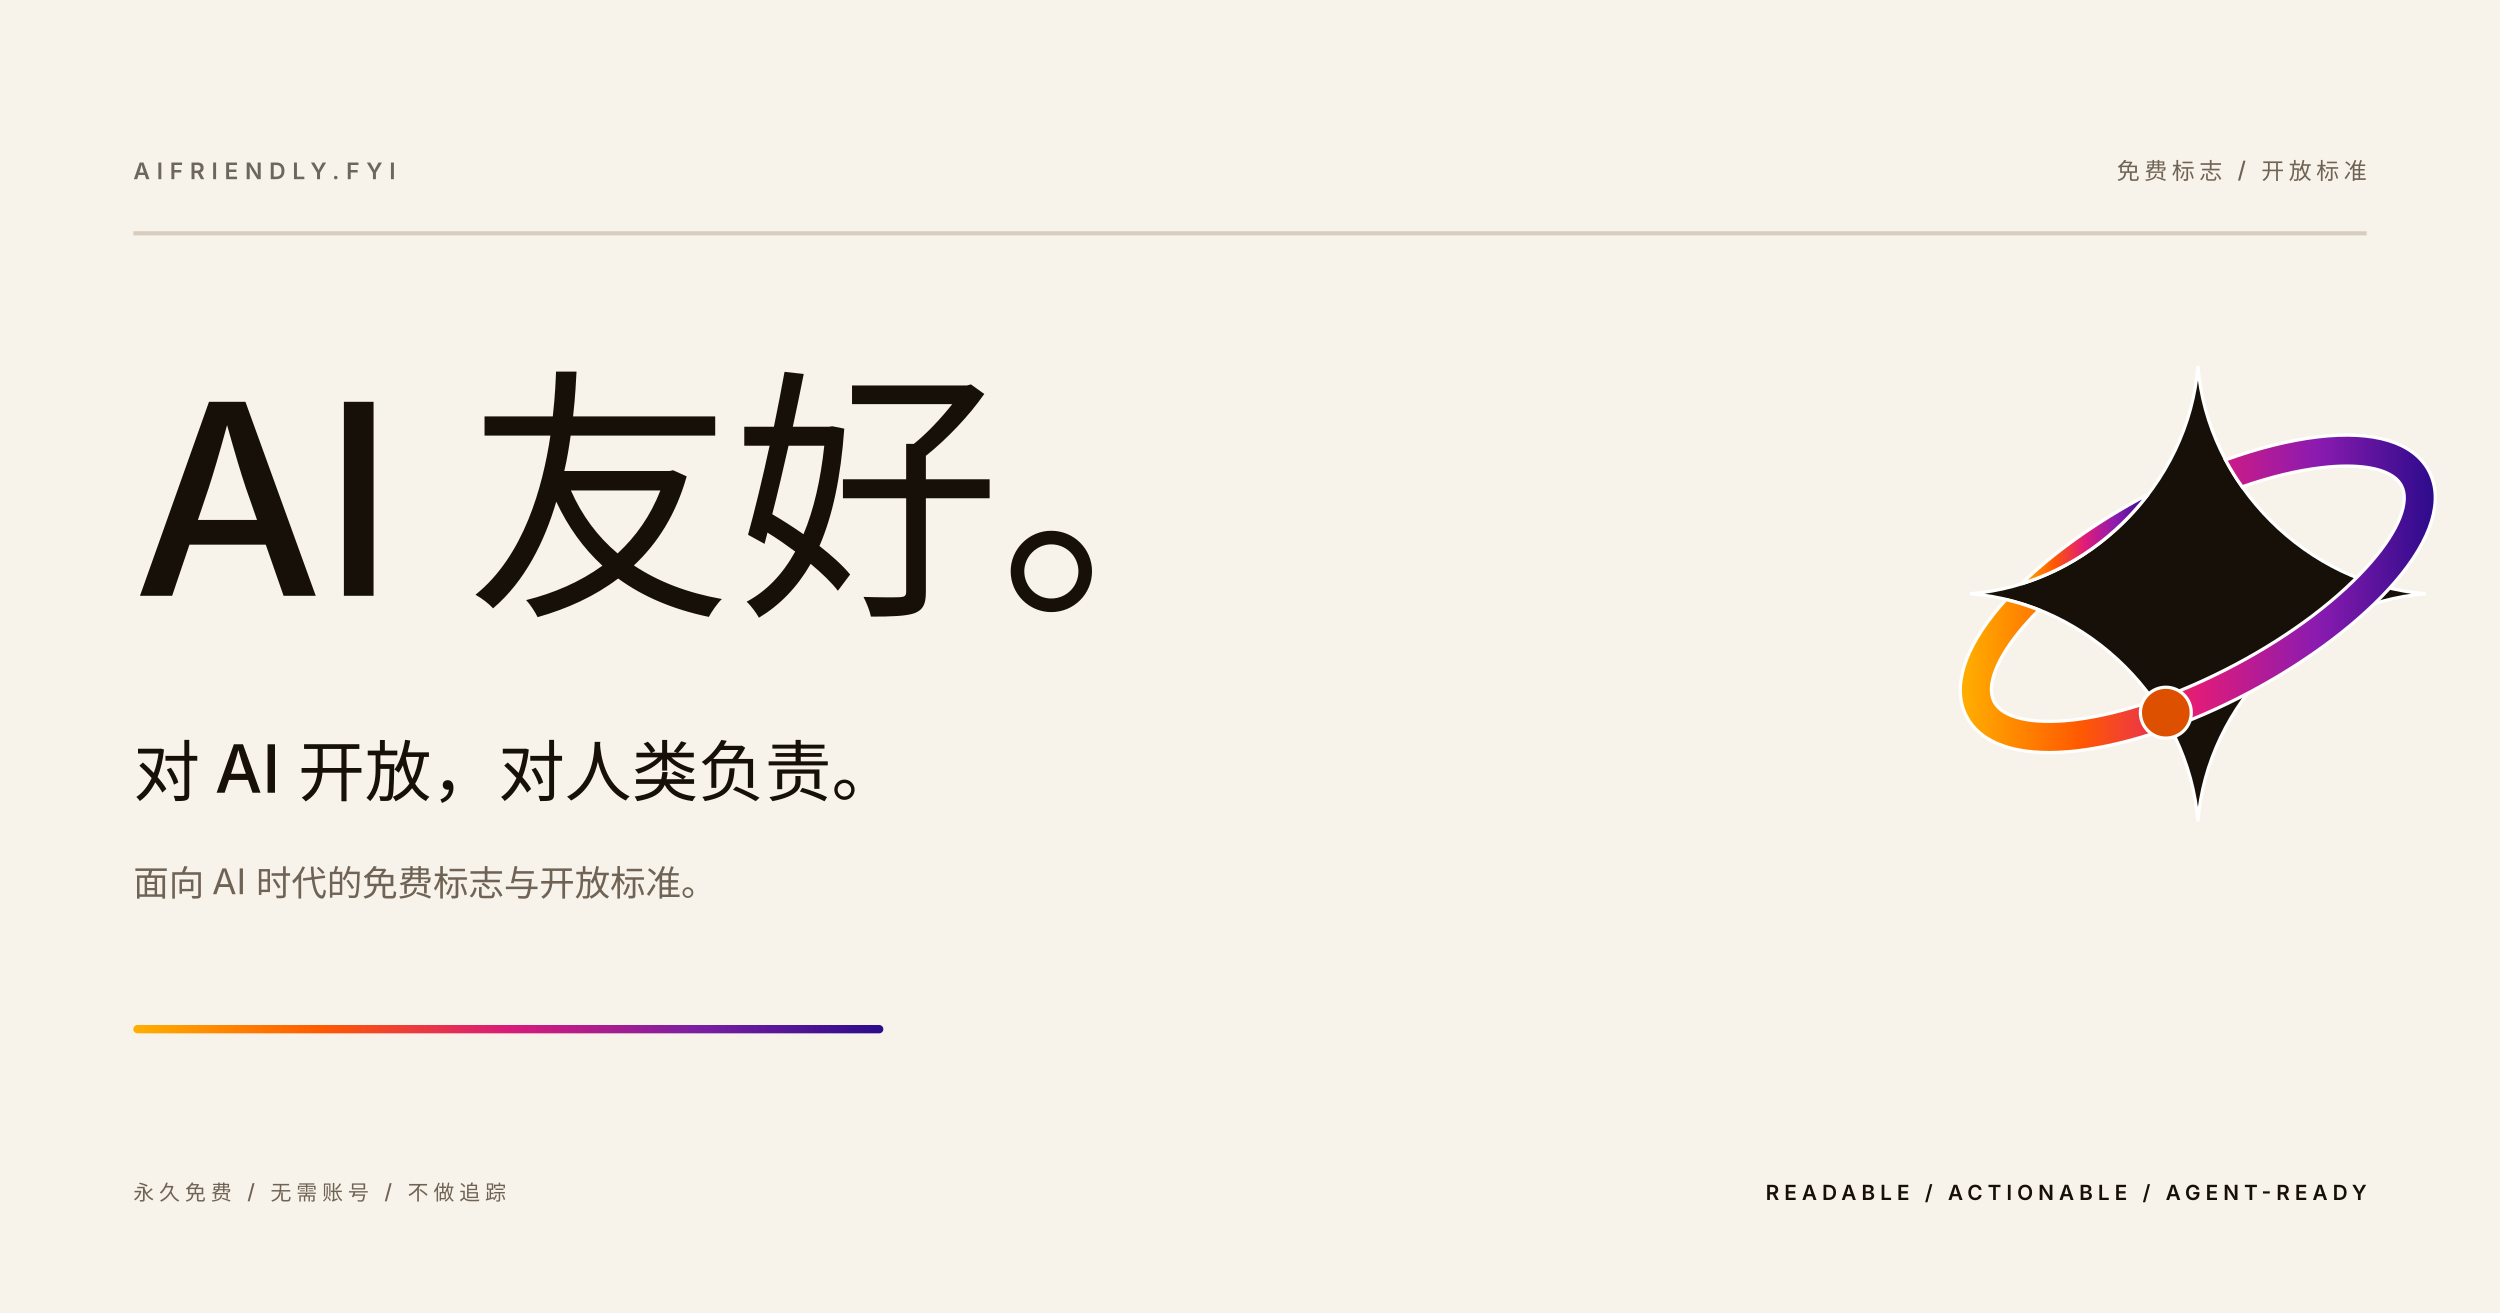
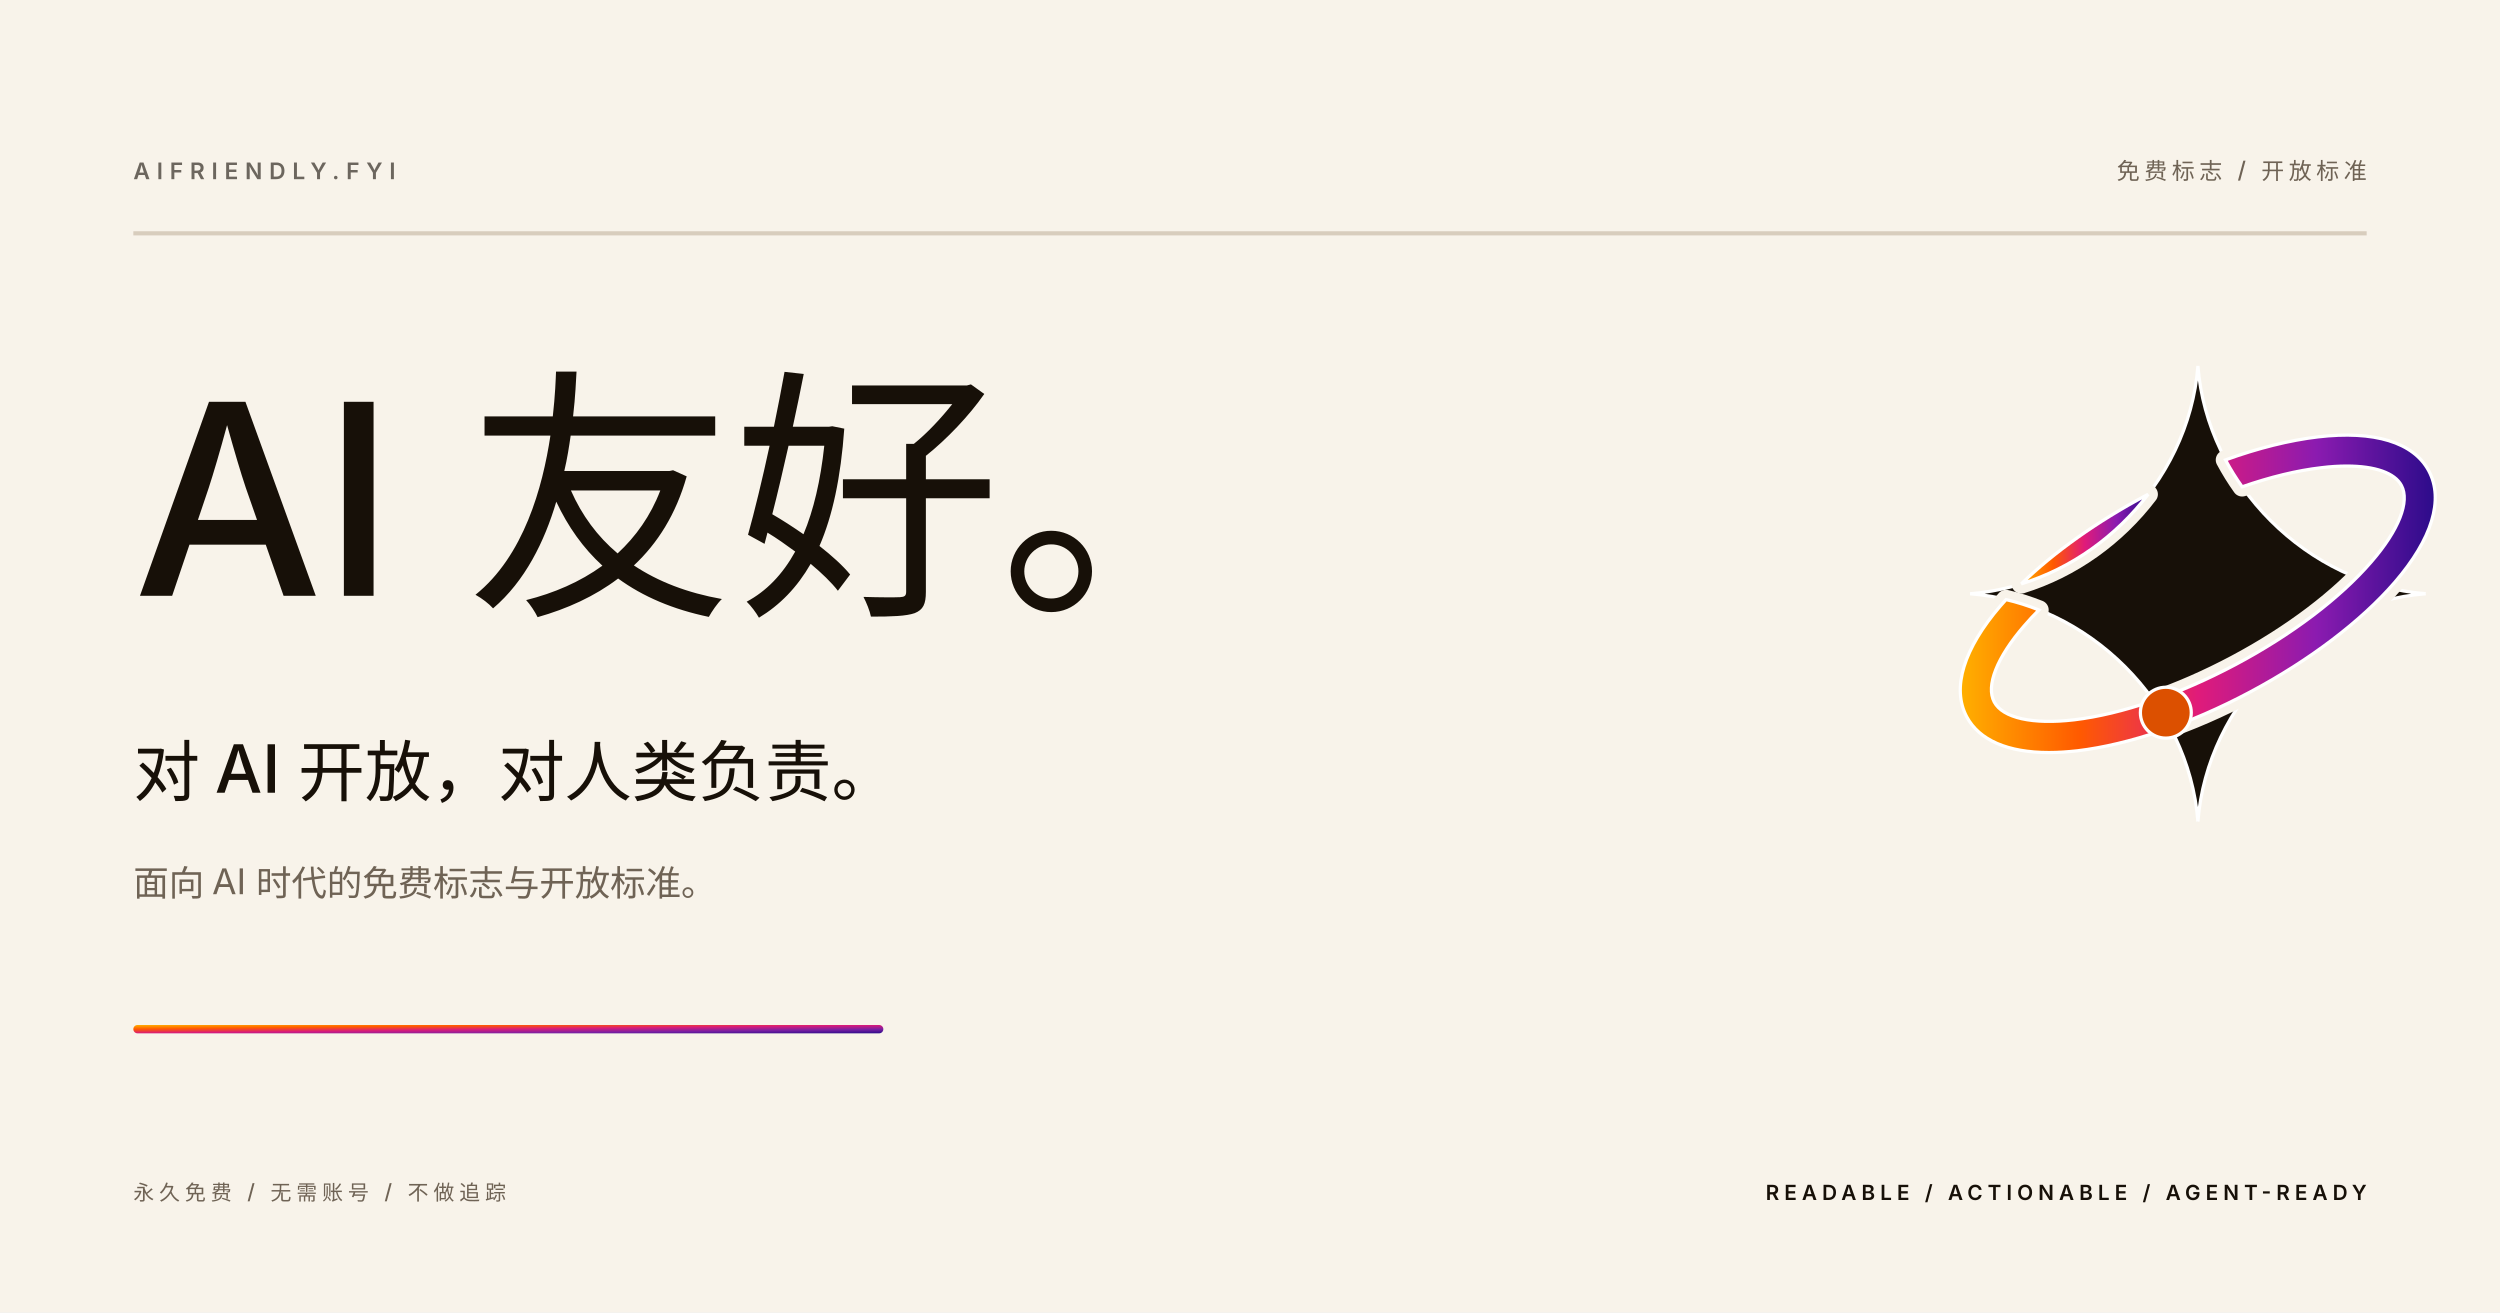
<svg xmlns="http://www.w3.org/2000/svg" width="1200" height="630" viewBox="0 0 1200 630" role="img" aria-label="AI Friendly — 对 AI 开放，对人类负责">
  <defs>
    <linearGradient id="spec" x1="10" y1="6" x2="54" y2="58" gradientUnits="userSpaceOnUse">
      <stop offset="0" stop-color="#ffb000" />
      <stop offset=".27" stop-color="#ff6a00" />
      <stop offset=".52" stop-color="#e01b7a" />
      <stop offset=".74" stop-color="#8b1bb0" />
      <stop offset="1" stop-color="#2b0b8a" />
    </linearGradient>
-     <linearGradient id="specwide" x1="0" y1="0" x2="1" y2="0">
+     <linearGradient id="specwide" x1="0" y1="0" x2="1" y2="1">
      <stop offset="0" stop-color="#ffb000" />
      <stop offset=".25" stop-color="#ff5a00" />
      <stop offset=".5" stop-color="#d81b7a" />
      <stop offset=".75" stop-color="#7b1fa2" />
      <stop offset="1" stop-color="#2b0b8a" />
    </linearGradient>
  </defs>
  <rect width="1200" height="630" fill="#f8f3ea" />
  <text x="64" y="86" font-family="Inter, Arial, sans-serif" font-size="11" font-weight="600" letter-spacing="3.2" fill="#171008" opacity=".62">AIFRIENDLY.FYI</text>
  <text x="1136" y="86" text-anchor="end" font-family="Noto Sans SC, Inter, sans-serif" font-size="11" font-weight="500" letter-spacing="2.2" fill="#6f6355">免费标志 / 开放标准</text>
  <line x1="64" y1="112" x2="1136" y2="112" stroke="#d8cdbd" stroke-width="2" />
  <g transform="translate(915.00 145.00) scale(0.77778)">
    <defs>
-       <linearGradient id="g1m18" gradientUnits="userSpaceOnUse" x1="70.949" y1="146.286" x2="149.285" y2="146.286">
+       <linearGradient id="g1m21" gradientUnits="userSpaceOnUse" x1="70.949" y1="146.286" x2="149.285" y2="146.286">
        <stop offset="0" stop-color="#FFB000" />
        <stop offset="0.25" stop-color="#FF5A00" />
        <stop offset="0.5" stop-color="#E01B7A" />
        <stop offset="0.75" stop-color="#8B1BB0" />
        <stop offset="1" stop-color="#2B0B8A" />
      </linearGradient>
-       <linearGradient id="g2m18" gradientUnits="userSpaceOnUse" x1="33.495" y1="180" x2="326.505" y2="180">
+       <linearGradient id="g2m21" gradientUnits="userSpaceOnUse" x1="33.495" y1="180" x2="326.505" y2="180">
        <stop offset="0" stop-color="#FFB000" />
        <stop offset="0.25" stop-color="#FF5A00" />
        <stop offset="0.5" stop-color="#E01B7A" />
        <stop offset="0.75" stop-color="#8B1BB0" />
        <stop offset="1" stop-color="#2B0B8A" />
      </linearGradient>
    </defs>
-     <path d="M180,39.4c-5.6,73.1-67.5,135-140.6,140.6c73.1,5.6,135,67.5,140.6,140.6c5.6-73.1,67.5-135,140.6-140.6C247.5,174.4,185.6,112.5,180,39.4z" fill="#171008" stroke="#FFFFFF" stroke-width="2" />
-     <path d="M149.3,118.6c-0.5,0.3-1,0.5-1.5,0.8c-30,16-56.7,35-76.8,54.5C102.1,164.3,129.6,144.5,149.3,118.6z" fill="url(#g1m18)" stroke="#FFFFFF" stroke-width="2" />
-     <path d="M322.5,104.2c-9.4-17.7-33.7-25.1-68.5-21c-17.5,2.1-36.9,6.9-57,14.2c3.1,5.8,6.5,11.3,10.3,16.6c17.3-6,33.9-10.1,49-11.8c5.6-0.7,10.8-1,15.6-1c17.4,0,29.6,4.2,33.7,12c5.3,9.9-1.6,27.5-18.5,47c-19.3,22.4-49.1,45-83.9,63.5c-34.8,18.5-70.2,30.6-99.6,34.1c-25.6,3-44-1.1-49.3-11c-5.3-9.9,1.6-27.5,18.5-47c2.8-3.3,5.9-6.6,9.1-9.8c-6.6-2.6-13.4-4.8-20.3-6.4c-1.1,1.3-2.3,2.5-3.4,3.8c-22.8,26.5-30.3,50.8-20.9,68.5c7.7,14.5,25.4,22.1,50.8,22.1c5.5,0,11.5-0.4,17.7-1.1c31.7-3.8,69.5-16.6,106.3-36.2c36.8-19.6,68.6-43.7,89.5-67.9C324.5,146.2,331.9,121.9,322.5,104.2z" fill="url(#g2m18)" stroke="#FFFFFF" stroke-width="2" />
+     <mask id="kom21" maskUnits="userSpaceOnUse" x="-20" y="-20" width="400" height="400">
+       <rect x="-20" y="-20" width="400" height="400" fill="#fff" />
+       <path d="M149.3,118.6c-0.5,0.3-1,0.5-1.5,0.8c-30,16-56.7,35-76.8,54.5C102.1,164.3,129.6,144.5,149.3,118.6z" fill="#000" stroke="#000" stroke-width="12" stroke-linejoin="round" />
+       <path d="M322.5,104.2c-9.4-17.7-33.7-25.1-68.5-21c-17.5,2.1-36.9,6.9-57,14.2c3.1,5.8,6.5,11.3,10.3,16.6c17.3-6,33.9-10.1,49-11.8c5.6-0.7,10.8-1,15.6-1c17.4,0,29.6,4.2,33.7,12c5.3,9.9-1.6,27.5-18.5,47c-19.3,22.4-49.1,45-83.9,63.5c-34.8,18.5-70.2,30.6-99.6,34.1c-25.6,3-44-1.1-49.3-11c-5.3-9.9,1.6-27.5,18.5-47c2.8-3.3,5.9-6.6,9.1-9.8c-6.6-2.6-13.4-4.8-20.3-6.4c-1.1,1.3-2.3,2.5-3.4,3.8c-22.8,26.5-30.3,50.8-20.9,68.5c7.7,14.5,25.4,22.1,50.8,22.1c5.5,0,11.5-0.4,17.7-1.1c31.7-3.8,69.5-16.6,106.3-36.2c36.8-19.6,68.6-43.7,89.5-67.9C324.5,146.2,331.9,121.9,322.5,104.2z" fill="#000" stroke="#000" stroke-width="12" stroke-linejoin="round" />
+     </mask>
+     <path d="M180,39.4c-5.6,73.1-67.5,135-140.6,140.6c73.1,5.6,135,67.5,140.6,140.6c5.6-73.1,67.5-135,140.6-140.6C247.5,174.4,185.6,112.5,180,39.4z" fill="#171008" stroke="#FFFFFF" stroke-width="2" mask="url(#kom21)" />
+     <path d="M149.3,118.6c-0.5,0.3-1,0.5-1.5,0.8c-30,16-56.7,35-76.8,54.5C102.1,164.3,129.6,144.5,149.3,118.6z" fill="url(#g1m21)" stroke="#FFFFFF" stroke-width="2" />
+     <path d="M322.5,104.2c-9.4-17.7-33.7-25.1-68.5-21c-17.5,2.1-36.9,6.9-57,14.2c3.1,5.8,6.5,11.3,10.3,16.6c17.3-6,33.9-10.1,49-11.8c5.6-0.7,10.8-1,15.6-1c17.4,0,29.6,4.2,33.7,12c5.3,9.9-1.6,27.5-18.5,47c-19.3,22.4-49.1,45-83.9,63.5c-34.8,18.5-70.2,30.6-99.6,34.1c-25.6,3-44-1.1-49.3-11c-5.3-9.9,1.6-27.5,18.5-47c2.8-3.3,5.9-6.6,9.1-9.8c-6.6-2.6-13.4-4.8-20.3-6.4c-1.1,1.3-2.3,2.5-3.4,3.8c-22.8,26.5-30.3,50.8-20.9,68.5c7.7,14.5,25.4,22.1,50.8,22.1c5.5,0,11.5-0.4,17.7-1.1c31.7-3.8,69.5-16.6,106.3-36.2c36.8-19.6,68.6-43.7,89.5-67.9C324.5,146.2,331.9,121.9,322.5,104.2z" fill="url(#g2m21)" stroke="#FFFFFF" stroke-width="2" />
    <circle cx="160.2" cy="253.4" r="15.7" fill="#dc5000" stroke="#FFFFFF" stroke-width="2" />
  </g>
  <text x="64" y="286" font-family="Noto Sans SC, Inter, sans-serif" font-size="128" font-weight="500" fill="#171008">AI 友好。</text>
  <text x="64" y="382" font-family="Noto Sans SC, Inter, sans-serif" font-size="32" font-weight="500" fill="#171008">对 AI 开放，对人类负责。</text>
  <text x="64" y="430" font-family="Noto Sans SC, Inter, sans-serif" font-size="17" fill="#6f6355">面向 AI 时代的免费标志与开放标准。</text>
  <rect x="64" y="492" width="360" height="4" rx="2" fill="url(#specwide)" />
  <text x="64" y="576" font-family="Noto Sans SC, Inter, sans-serif" font-size="10" font-weight="500" letter-spacing="2.4" fill="#6f6355">永久免费 / 无需账号 / 不做追踪</text>
  <text x="1136" y="576" text-anchor="end" font-family="Inter, Arial, sans-serif" font-size="10" font-weight="600" letter-spacing="2.4" fill="#171008">READABLE / ACTIONABLE / AGENT-READY</text>
</svg>
